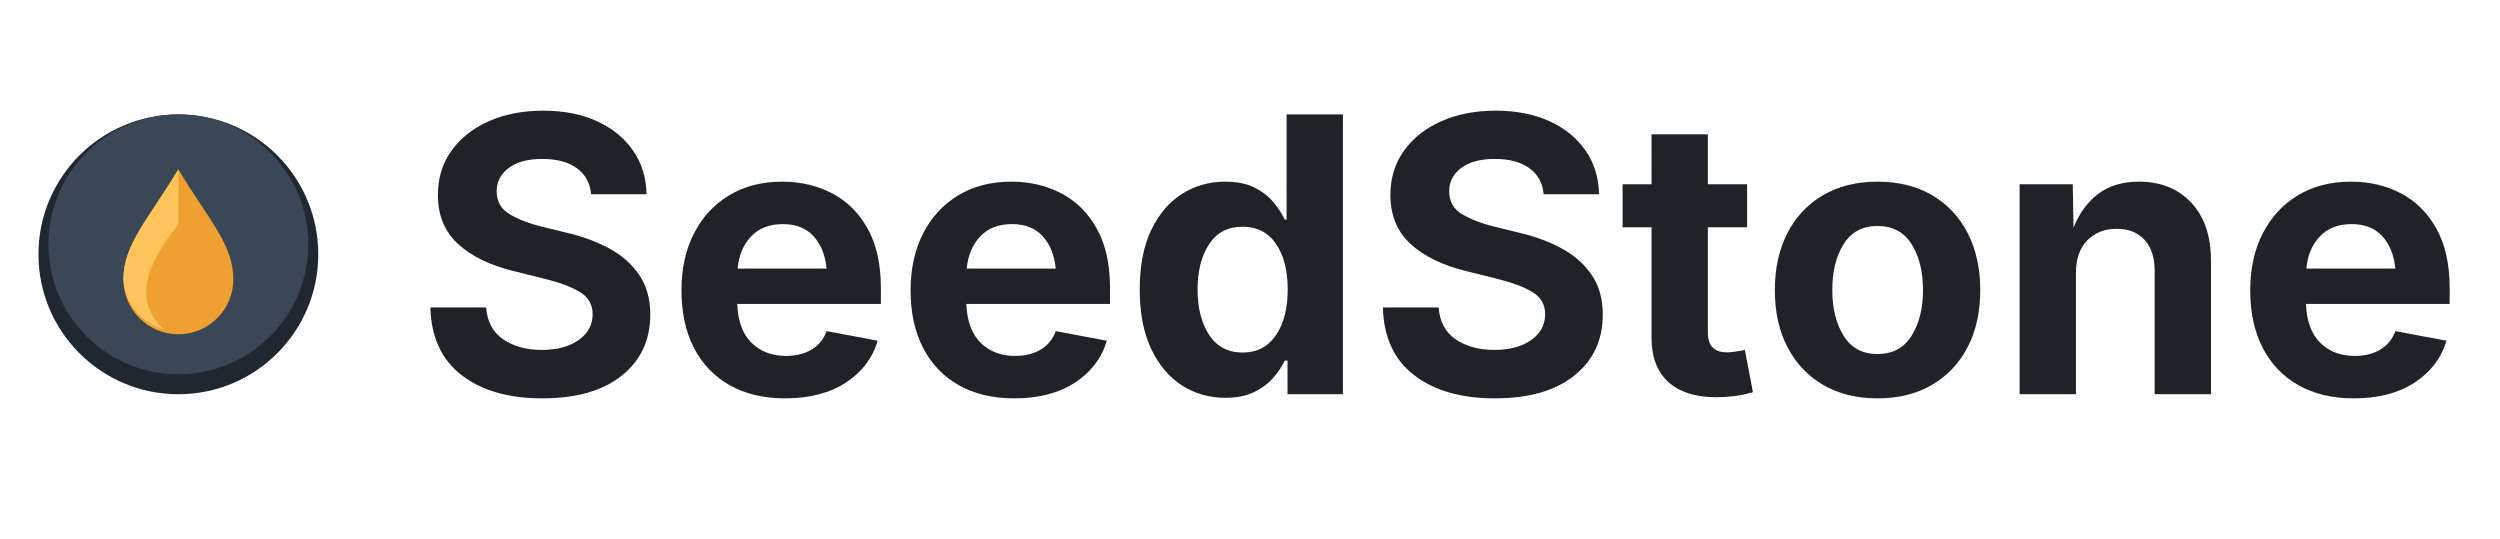
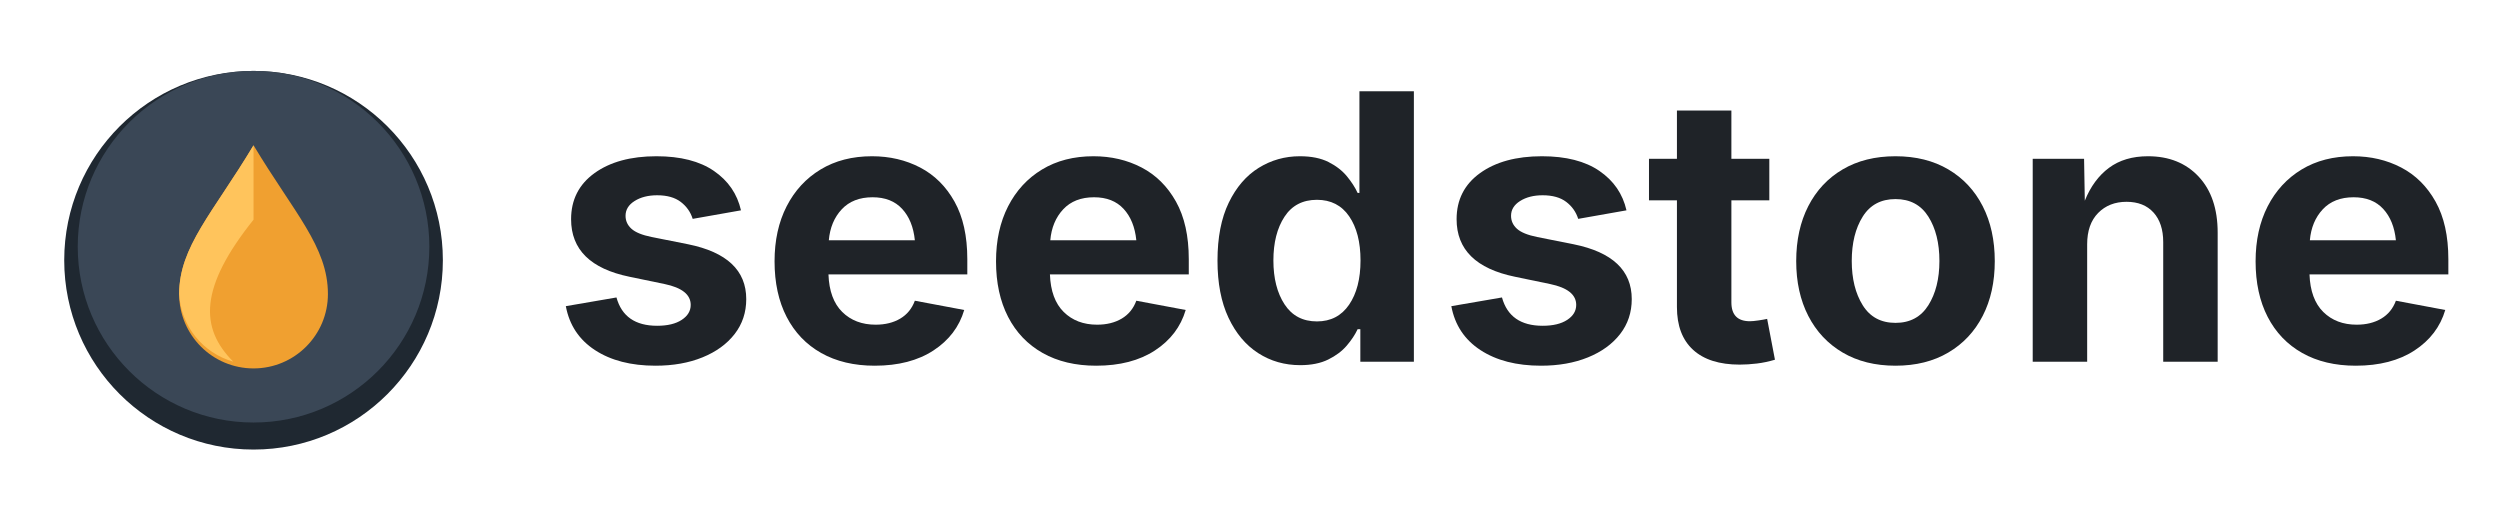
- <svg xmlns="http://www.w3.org/2000/svg" width="260" height="56" viewBox="0 0 260 56" role="img">
-   <g transform="translate(1.92 9.82) scale(0.51967)">
+ <svg xmlns="http://www.w3.org/2000/svg" width="269" height="56" viewBox="0 0 269 56" role="img">
+   <g transform="translate(4.00 4.72) scale(0.72754)">
    <circle cx="32" cy="32" r="28" fill="#1f2831" />
    <circle cx="32" cy="30" r="26" fill="#3a4756" />
    <path d="M32 15 C26 25 21 30 21 37 A11 11 0 0 0 43 37 C43 30 38 25 32 15 Z" fill="#f0a030" />
    <path d="M32 15 C26 25 21 30 21 37 A11 11 0 0 0 29 47 C24 42 24 36 32 26 Z" fill="#ffc45c" />
  </g>
  <g fill="#1f2328">
-     <path transform="translate(43.10 41) scale(0.01953 -0.01953)" d="M681 -22Q412 -22 251.5 101.5Q91 225 85 462H382Q390 349 472.5 292.5Q555 236 678 236Q800 236 874.5 288.5Q949 341 949 426Q949 503 881.5 544.0Q814 585 692 615L528 656Q339 702 232.0 800.5Q125 899 125 1061Q125 1196 197.5 1297.0Q270 1398 396.5 1454.0Q523 1510 685 1510Q850 1510 973.0 1453.5Q1096 1397 1165.0 1296.5Q1234 1196 1236 1065H941Q933 1155 864.5 1204.0Q796 1253 682 1253Q565 1253 501.5 1204.5Q438 1156 438 1081Q438 998 509.5 957.0Q581 916 676 893L811 860Q936 831 1037.0 776.5Q1138 722 1197.0 635.5Q1256 549 1256 424Q1256 221 1104.5 99.5Q953 -22 681 -22Z" />
-     <path transform="translate(69.29 41) scale(0.01953 -0.01953)" d="M633 -22Q462 -22 338.0 48.0Q214 118 147.5 247.0Q81 376 81 553Q81 726 147.5 856.0Q214 986 334.5 1059.0Q455 1132 618 1132Q764 1132 883.0 1070.0Q1002 1008 1072.5 882.0Q1143 756 1143 565V481H378Q383 344 454.0 274.0Q525 204 638 204Q717 204 773.5 237.5Q830 271 854 336L1126 285Q1085 146 956.5 62.0Q828 -22 633 -22ZM380 669H854Q843 778 784.0 842.0Q725 906 621 906Q513 906 451.0 839.5Q389 773 380 669Z" />
-     <path transform="translate(93.12 41) scale(0.01953 -0.01953)" d="M633 -22Q462 -22 338.0 48.0Q214 118 147.5 247.0Q81 376 81 553Q81 726 147.5 856.0Q214 986 334.5 1059.0Q455 1132 618 1132Q764 1132 883.0 1070.0Q1002 1008 1072.5 882.0Q1143 756 1143 565V481H378Q383 344 454.0 274.0Q525 204 638 204Q717 204 773.5 237.5Q830 271 854 336L1126 285Q1085 146 956.5 62.0Q828 -22 633 -22ZM380 669H854Q843 778 784.0 842.0Q725 906 621 906Q513 906 451.0 839.5Q389 773 380 669Z" />
-     <path transform="translate(116.95 41) scale(0.01953 -0.01953)" d="M537 -19Q408 -19 305.0 47.5Q202 114 141.5 242.5Q81 371 81 557Q81 748 143.0 876.0Q205 1004 308.0 1068.0Q411 1132 535 1132Q630 1132 693.0 1100.0Q756 1068 794.5 1021.0Q833 974 853 930H863V1490H1163V0H868V179H853Q832 134 793.0 88.5Q754 43 691.0 12.0Q628 -19 537 -19ZM629 222Q743 222 806.0 314.0Q869 406 869 558Q869 710 806.5 801.0Q744 892 629 892Q511 892 450.0 798.5Q389 705 389 558Q389 410 450.5 316.0Q512 222 629 222Z" />
-     <path transform="translate(142.16 41) scale(0.01953 -0.01953)" d="M681 -22Q412 -22 251.5 101.5Q91 225 85 462H382Q390 349 472.5 292.5Q555 236 678 236Q800 236 874.5 288.5Q949 341 949 426Q949 503 881.5 544.0Q814 585 692 615L528 656Q339 702 232.0 800.5Q125 899 125 1061Q125 1196 197.5 1297.0Q270 1398 396.5 1454.0Q523 1510 685 1510Q850 1510 973.0 1453.5Q1096 1397 1165.0 1296.5Q1234 1196 1236 1065H941Q933 1155 864.5 1204.0Q796 1253 682 1253Q565 1253 501.5 1204.5Q438 1156 438 1081Q438 998 509.5 957.0Q581 916 676 893L811 860Q936 831 1037.0 776.5Q1138 722 1197.0 635.5Q1256 549 1256 424Q1256 221 1104.5 99.5Q953 -22 681 -22Z" />
-     <path transform="translate(168.36 41) scale(0.01953 -0.01953)" d="M683 1118V889H474V327Q474 223 576 223Q593 223 623.5 227.5Q654 232 671 236L714 11Q664 -4 614.5 -10.0Q565 -16 520 -16Q352 -16 263.0 65.5Q174 147 174 301V889H20V1118H174V1384H474V1118Z" />
-     <path transform="translate(183.00 41) scale(0.01953 -0.01953)" d="M628 -22Q460 -22 337.0 50.5Q214 123 147.5 252.5Q81 382 81 554Q81 727 147.5 857.0Q214 987 337.0 1059.5Q460 1132 628 1132Q796 1132 919.0 1059.5Q1042 987 1108.5 857.0Q1175 727 1175 554Q1175 382 1108.5 252.5Q1042 123 919.0 50.5Q796 -22 628 -22ZM628 214Q748 214 809.0 311.0Q870 408 870 555Q870 703 809.0 799.5Q748 896 628 896Q508 896 447.5 799.5Q387 703 387 555Q387 408 447.5 311.0Q508 214 628 214Z" />
-     <path transform="translate(207.54 41) scale(0.01953 -0.01953)" d="M428 647V0H128V1118H411L415 887Q462 1004 548.0 1068.0Q634 1132 763 1132Q937 1132 1042.0 1020.0Q1147 908 1147 711V0H847V659Q847 763 793.5 822.0Q740 881 645 881Q549 881 488.5 819.5Q428 758 428 647Z" />
-     <path transform="translate(232.44 41) scale(0.01953 -0.01953)" d="M633 -22Q462 -22 338.0 48.0Q214 118 147.5 247.0Q81 376 81 553Q81 726 147.5 856.0Q214 986 334.5 1059.0Q455 1132 618 1132Q764 1132 883.0 1070.0Q1002 1008 1072.5 882.0Q1143 756 1143 565V481H378Q383 344 454.0 274.0Q525 204 638 204Q717 204 773.5 237.5Q830 271 854 336L1126 285Q1085 146 956.5 62.0Q828 -22 633 -22ZM380 669H854Q843 778 784.0 842.0Q725 906 621 906Q513 906 451.0 839.5Q389 773 380 669Z" />
+     <path transform="translate(59.36 38.92) scale(0.01953 -0.01953)" d="M572 -22Q370 -22 238.5 64.0Q107 150 78 306L357 354Q400 198 581 198Q667 198 716.5 230.5Q766 263 766 313Q766 398 622 428L429 468Q107 534 107 785Q107 946 236.0 1039.0Q365 1132 577 1132Q776 1132 894.0 1051.0Q1012 970 1043 834L777 787Q759 844 711.0 880.5Q663 917 581 917Q507 917 457.0 885.5Q407 854 407 804Q407 762 439.5 732.5Q472 703 551 687L752 647Q1072 582 1072 345Q1072 235 1008.0 152.5Q944 70 831.0 24.0Q718 -22 572 -22Z" />
+     <path transform="translate(81.76 38.92) scale(0.01953 -0.01953)" d="M633 -22Q462 -22 338.0 48.0Q214 118 147.5 247.0Q81 376 81 553Q81 726 147.5 856.0Q214 986 334.5 1059.0Q455 1132 618 1132Q764 1132 883.0 1070.0Q1002 1008 1072.5 882.0Q1143 756 1143 565V481H378Q383 344 454.0 274.0Q525 204 638 204Q717 204 773.5 237.5Q830 271 854 336L1126 285Q1085 146 956.5 62.0Q828 -22 633 -22ZM380 669H854Q843 778 784.0 842.0Q725 906 621 906Q513 906 451.0 839.5Q389 773 380 669Z" />
+     <path transform="translate(105.59 38.92) scale(0.01953 -0.01953)" d="M633 -22Q462 -22 338.0 48.0Q214 118 147.5 247.0Q81 376 81 553Q81 726 147.5 856.0Q214 986 334.5 1059.0Q455 1132 618 1132Q764 1132 883.0 1070.0Q1002 1008 1072.5 882.0Q1143 756 1143 565V481H378Q383 344 454.0 274.0Q525 204 638 204Q717 204 773.5 237.5Q830 271 854 336L1126 285Q1085 146 956.5 62.0Q828 -22 633 -22ZM380 669H854Q843 778 784.0 842.0Q725 906 621 906Q513 906 451.0 839.5Q389 773 380 669Z" />
+     <path transform="translate(129.42 38.92) scale(0.01953 -0.01953)" d="M537 -19Q408 -19 305.0 47.5Q202 114 141.5 242.5Q81 371 81 557Q81 748 143.0 876.0Q205 1004 308.0 1068.0Q411 1132 535 1132Q630 1132 693.0 1100.0Q756 1068 794.5 1021.0Q833 974 853 930H863V1490H1163V0H868V179H853Q832 134 793.0 88.5Q754 43 691.0 12.0Q628 -19 537 -19ZM629 222Q743 222 806.0 314.0Q869 406 869 558Q869 710 806.5 801.0Q744 892 629 892Q511 892 450.0 798.5Q389 705 389 558Q389 410 450.5 316.0Q512 222 629 222Z" />
+     <path transform="translate(154.64 38.92) scale(0.01953 -0.01953)" d="M572 -22Q370 -22 238.5 64.0Q107 150 78 306L357 354Q400 198 581 198Q667 198 716.5 230.5Q766 263 766 313Q766 398 622 428L429 468Q107 534 107 785Q107 946 236.0 1039.0Q365 1132 577 1132Q776 1132 894.0 1051.0Q1012 970 1043 834L777 787Q759 844 711.0 880.5Q663 917 581 917Q507 917 457.0 885.5Q407 854 407 804Q407 762 439.5 732.5Q472 703 551 687L752 647Q1072 582 1072 345Q1072 235 1008.0 152.5Q944 70 831.0 24.0Q718 -22 572 -22Z" />
+     <path transform="translate(177.04 38.92) scale(0.01953 -0.01953)" d="M683 1118V889H474V327Q474 223 576 223Q593 223 623.5 227.5Q654 232 671 236L714 11Q664 -4 614.5 -10.0Q565 -16 520 -16Q352 -16 263.0 65.5Q174 147 174 301V889H20V1118H174V1384H474V1118Z" />
+     <path transform="translate(191.69 38.92) scale(0.01953 -0.01953)" d="M628 -22Q460 -22 337.0 50.5Q214 123 147.5 252.5Q81 382 81 554Q81 727 147.5 857.0Q214 987 337.0 1059.5Q460 1132 628 1132Q796 1132 919.0 1059.5Q1042 987 1108.5 857.0Q1175 727 1175 554Q1175 382 1108.5 252.5Q1042 123 919.0 50.5Q796 -22 628 -22ZM628 214Q748 214 809.0 311.0Q870 408 870 555Q870 703 809.0 799.5Q748 896 628 896Q508 896 447.5 799.5Q387 703 387 555Q387 408 447.5 311.0Q508 214 628 214Z" />
+     <path transform="translate(216.22 38.92) scale(0.01953 -0.01953)" d="M428 647V0H128V1118H411L415 887Q462 1004 548.0 1068.0Q634 1132 763 1132Q937 1132 1042.0 1020.0Q1147 908 1147 711V0H847V659Q847 763 793.5 822.0Q740 881 645 881Q549 881 488.5 819.5Q428 758 428 647Z" />
+     <path transform="translate(241.12 38.92) scale(0.01953 -0.01953)" d="M633 -22Q462 -22 338.0 48.0Q214 118 147.5 247.0Q81 376 81 553Q81 726 147.5 856.0Q214 986 334.5 1059.0Q455 1132 618 1132Q764 1132 883.0 1070.0Q1002 1008 1072.5 882.0Q1143 756 1143 565V481H378Q383 344 454.0 274.0Q525 204 638 204Q717 204 773.5 237.5Q830 271 854 336L1126 285Q1085 146 956.5 62.0Q828 -22 633 -22ZM380 669H854Q843 778 784.0 842.0Q725 906 621 906Q513 906 451.0 839.5Q389 773 380 669Z" />
  </g>
</svg>
